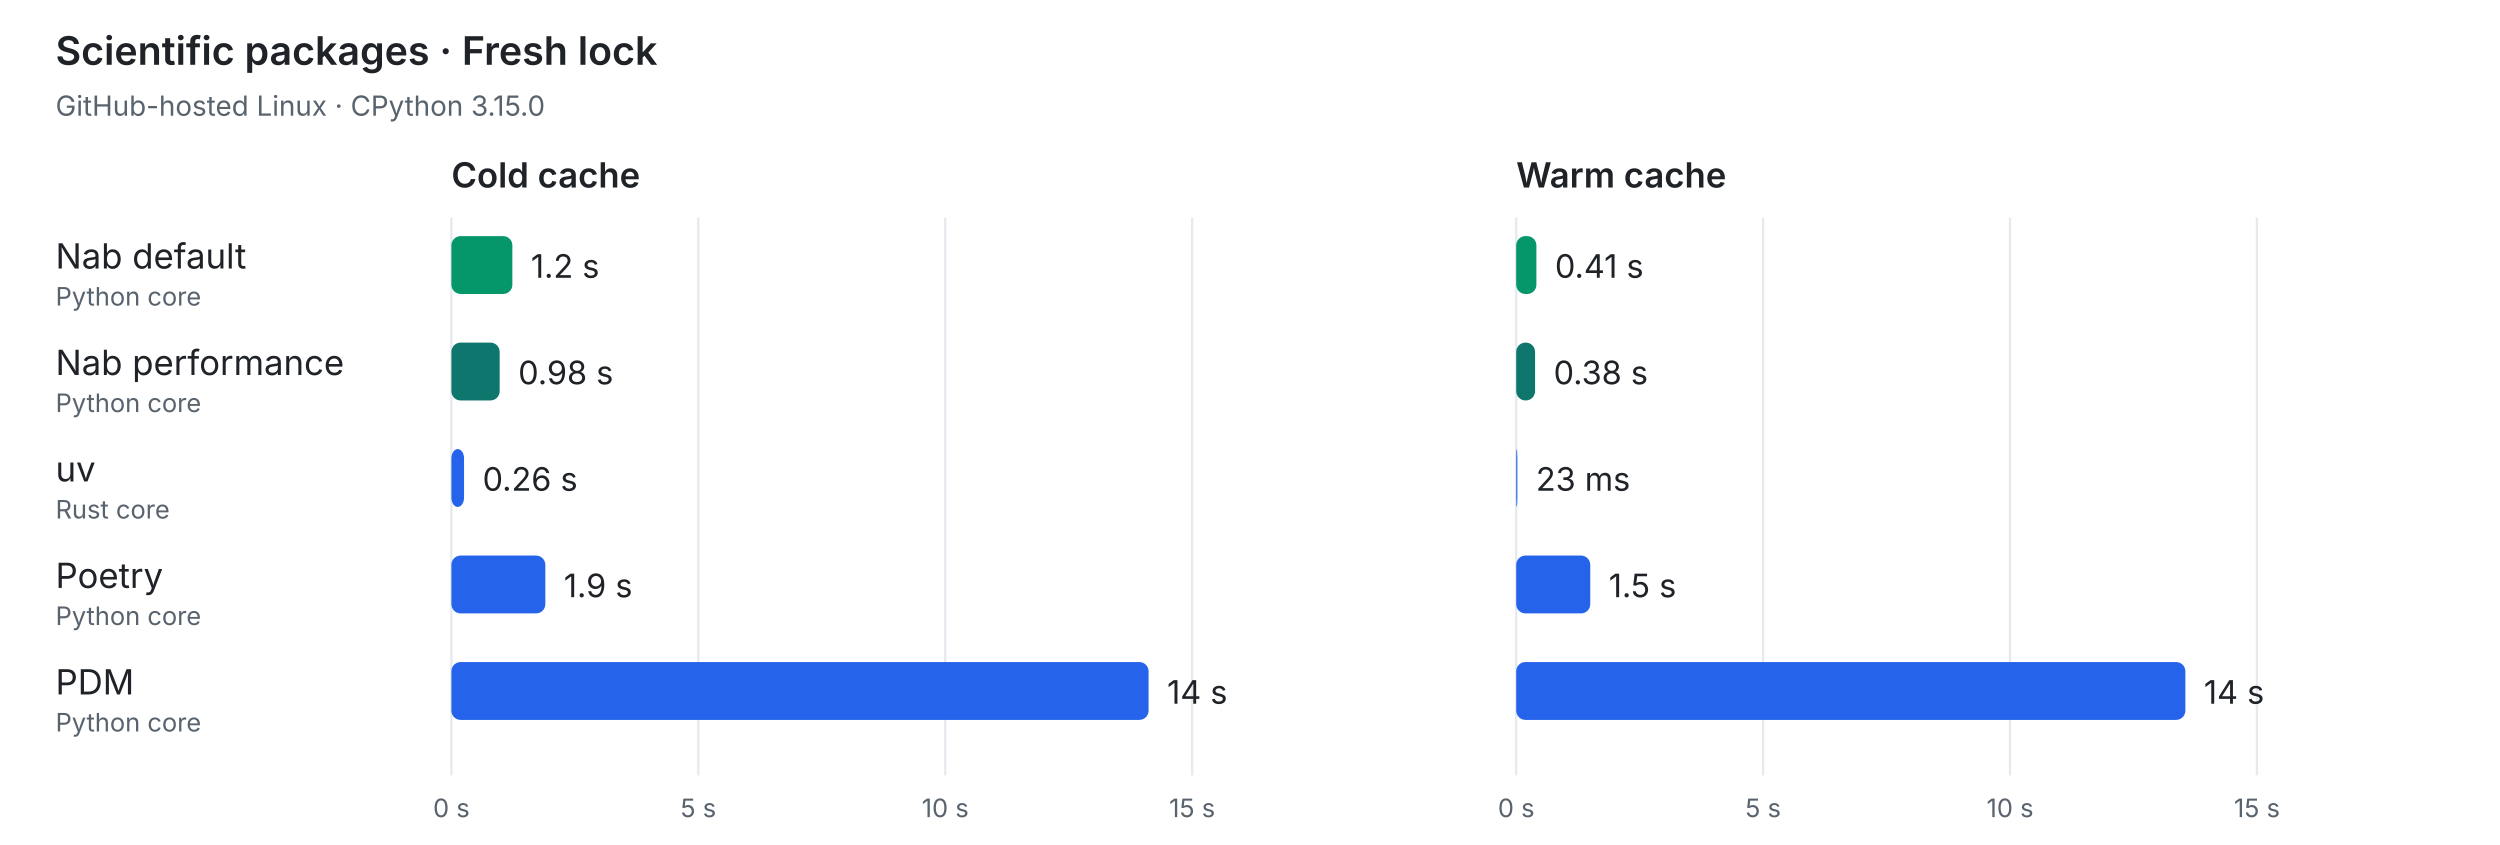
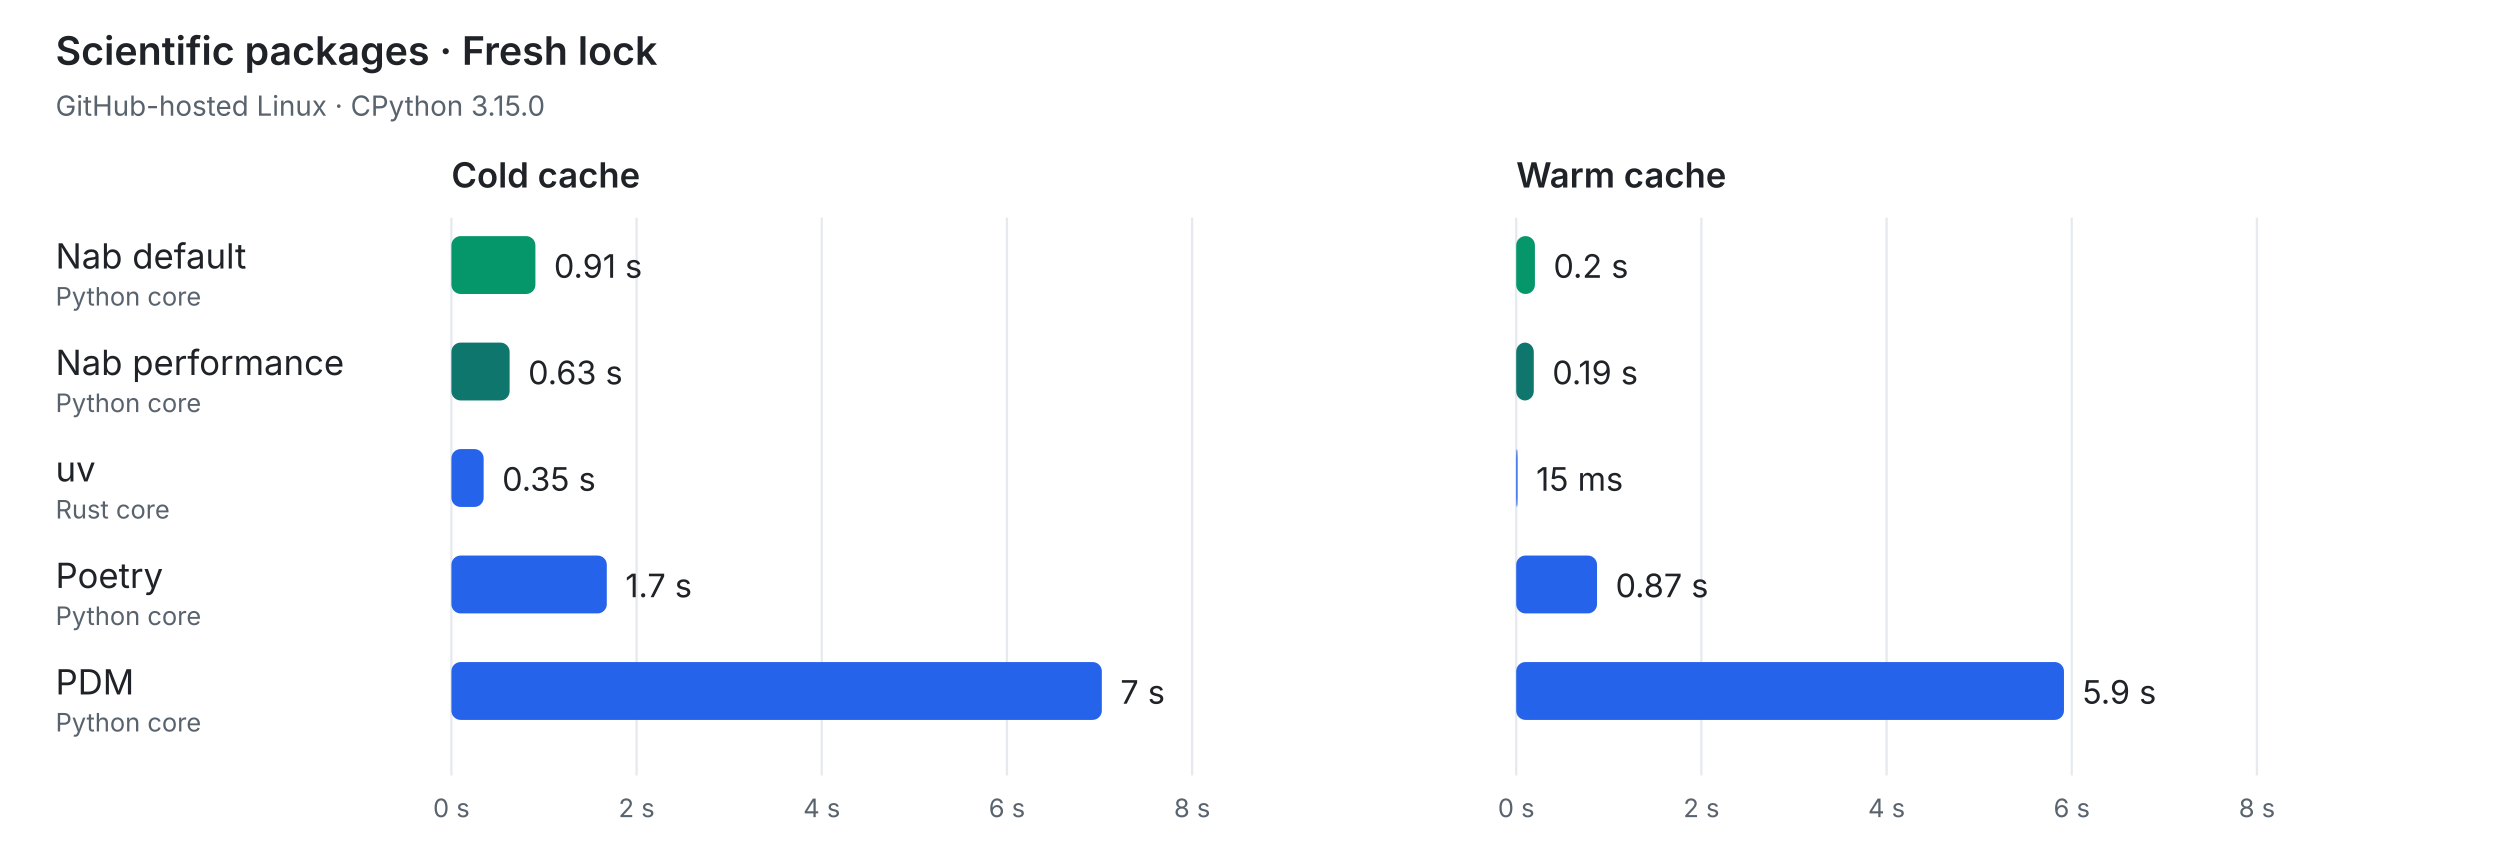
<svg xmlns="http://www.w3.org/2000/svg" width="1080" height="365" viewBox="0 0 1080 365" role="img" aria-labelledby="title desc">
  <g font-family="-apple-system, BlinkMacSystemFont, Segoe UI, sans-serif">
    <text x="24" y="28" fill="#1f2328" font-size="17" font-weight="600">Scientific packages · Fresh lock</text>
    <text x="24" y="50" fill="#59636e" font-size="12">GitHub-hosted Linux · CPython 3.15.0</text>
    <text x="195" y="81" fill="#1f2328" font-size="15" font-weight="600">Cold cache</text>
    <path d="M195.000 94V335" stroke="#d1d9e0" stroke-opacity="0.55" />
    <text x="195.000" y="353" fill="#59636e" font-size="11" text-anchor="middle">0 s</text>
-     <path d="M301.667 94V335" stroke="#d1d9e0" stroke-opacity="0.55" />
-     <text x="301.667" y="353" fill="#59636e" font-size="11" text-anchor="middle">5 s</text>
-     <path d="M408.333 94V335" stroke="#d1d9e0" stroke-opacity="0.55" />
-     <text x="408.333" y="353" fill="#59636e" font-size="11" text-anchor="middle">10 s</text>
+     <path d="M275.000 94V335" stroke="#d1d9e0" stroke-opacity="0.55" />
+     <text x="275.000" y="353" fill="#59636e" font-size="11" text-anchor="middle">2 s</text>
+     <path d="M355.000 94V335" stroke="#d1d9e0" stroke-opacity="0.55" />
+     <text x="355.000" y="353" fill="#59636e" font-size="11" text-anchor="middle">4 s</text>
+     <path d="M435.000 94V335" stroke="#d1d9e0" stroke-opacity="0.55" />
+     <text x="435.000" y="353" fill="#59636e" font-size="11" text-anchor="middle">6 s</text>
    <path d="M515.000 94V335" stroke="#d1d9e0" stroke-opacity="0.55" />
-     <text x="515.000" y="353" fill="#59636e" font-size="11" text-anchor="middle">15 s</text>
-     <rect id="cold-nab-default" x="195" y="102" width="26.345" height="25" rx="4" fill="#059669" />
-     <text x="229.345" y="120" fill="#1f2328" font-size="14">1.2 s</text>
-     <rect id="cold-nab-performance" x="195" y="148" width="20.861" height="25" rx="4" fill="#0f766e" />
-     <text x="223.861" y="166" fill="#1f2328" font-size="14">0.98 s</text>
-     <rect id="cold-uv" x="195" y="194" width="5.468" height="25" rx="4" fill="#2563eb" />
-     <text x="208.468" y="212" fill="#1f2328" font-size="14">0.26 s</text>
-     <rect id="cold-poetry" x="195" y="240" width="40.580" height="25" rx="4" fill="#2563eb" />
-     <text x="243.580" y="258" fill="#1f2328" font-size="14">1.9 s</text>
-     <rect id="cold-pdm" x="195" y="286" width="301.187" height="25" rx="4" fill="#2563eb" />
-     <text x="504.187" y="304" fill="#1f2328" font-size="14">14 s</text>
+     <text x="515.000" y="353" fill="#59636e" font-size="11" text-anchor="middle">8 s</text>
+     <rect id="cold-nab-default" x="195" y="102" width="36.295" height="25" rx="4" fill="#059669" />
+     <text x="239.295" y="120" fill="#1f2328" font-size="14">0.91 s</text>
+     <rect id="cold-nab-performance" x="195" y="148" width="25.158" height="25" rx="4" fill="#0f766e" />
+     <text x="228.158" y="166" fill="#1f2328" font-size="14">0.63 s</text>
+     <rect id="cold-uv" x="195" y="194" width="13.936" height="25" rx="4" fill="#2563eb" />
+     <text x="216.936" y="212" fill="#1f2328" font-size="14">0.35 s</text>
+     <rect id="cold-poetry" x="195" y="240" width="67.141" height="25" rx="4" fill="#2563eb" />
+     <text x="270.141" y="258" fill="#1f2328" font-size="14">1.7 s</text>
+     <rect id="cold-pdm" x="195" y="286" width="280.992" height="25" rx="4" fill="#2563eb" />
+     <text x="483.992" y="304" fill="#1f2328" font-size="14">7 s</text>
    <text x="655" y="81" fill="#1f2328" font-size="15" font-weight="600">Warm cache</text>
    <path d="M655.000 94V335" stroke="#d1d9e0" stroke-opacity="0.55" />
    <text x="655.000" y="353" fill="#59636e" font-size="11" text-anchor="middle">0 s</text>
-     <path d="M761.667 94V335" stroke="#d1d9e0" stroke-opacity="0.55" />
-     <text x="761.667" y="353" fill="#59636e" font-size="11" text-anchor="middle">5 s</text>
-     <path d="M868.333 94V335" stroke="#d1d9e0" stroke-opacity="0.55" />
-     <text x="868.333" y="353" fill="#59636e" font-size="11" text-anchor="middle">10 s</text>
+     <path d="M735.000 94V335" stroke="#d1d9e0" stroke-opacity="0.55" />
+     <text x="735.000" y="353" fill="#59636e" font-size="11" text-anchor="middle">2 s</text>
+     <path d="M815.000 94V335" stroke="#d1d9e0" stroke-opacity="0.55" />
+     <text x="815.000" y="353" fill="#59636e" font-size="11" text-anchor="middle">4 s</text>
+     <path d="M895.000 94V335" stroke="#d1d9e0" stroke-opacity="0.55" />
+     <text x="895.000" y="353" fill="#59636e" font-size="11" text-anchor="middle">6 s</text>
    <path d="M975.000 94V335" stroke="#d1d9e0" stroke-opacity="0.55" />
-     <text x="975.000" y="353" fill="#59636e" font-size="11" text-anchor="middle">15 s</text>
-     <rect id="hot-nab-default" x="655" y="102" width="8.725" height="25" rx="4" fill="#059669" />
-     <text x="671.725" y="120" fill="#1f2328" font-size="14">0.41 s</text>
-     <rect id="hot-nab-performance" x="655" y="148" width="8.150" height="25" rx="4" fill="#0f766e" />
-     <text x="671.150" y="166" fill="#1f2328" font-size="14">0.38 s</text>
-     <rect id="hot-uv" x="655" y="194" width="0.493" height="25" rx="4" fill="#2563eb" />
-     <text x="663.493" y="212" fill="#1f2328" font-size="14">23 ms</text>
-     <rect id="hot-poetry" x="655" y="240" width="31.991" height="25" rx="4" fill="#2563eb" />
-     <text x="694.991" y="258" fill="#1f2328" font-size="14">1.5 s</text>
-     <rect id="hot-pdm" x="655" y="286" width="289.075" height="25" rx="4" fill="#2563eb" />
-     <text x="952.075" y="304" fill="#1f2328" font-size="14">14 s</text>
+     <text x="975.000" y="353" fill="#59636e" font-size="11" text-anchor="middle">8 s</text>
+     <rect id="hot-nab-default" x="655" y="102" width="8.086" height="25" rx="4" fill="#059669" />
+     <text x="671.086" y="120" fill="#1f2328" font-size="14">0.2 s</text>
+     <rect id="hot-nab-performance" x="655" y="148" width="7.593" height="25" rx="4" fill="#0f766e" />
+     <text x="670.593" y="166" fill="#1f2328" font-size="14">0.19 s</text>
+     <rect id="hot-uv" x="655" y="194" width="0.603" height="25" rx="4" fill="#2563eb" />
+     <text x="663.603" y="212" fill="#1f2328" font-size="14">15 ms</text>
+     <rect id="hot-poetry" x="655" y="240" width="34.918" height="25" rx="4" fill="#2563eb" />
+     <text x="697.918" y="258" fill="#1f2328" font-size="14">0.87 s</text>
+     <rect id="hot-pdm" x="655" y="286" width="236.638" height="25" rx="4" fill="#2563eb" />
+     <text x="899.638" y="304" fill="#1f2328" font-size="14">5.9 s</text>
    <text x="24" y="116" fill="#1f2328" font-size="15">Nab default</text>
    <text x="24" y="132" fill="#59636e" font-size="11">Python core</text>
    <text x="24" y="162" fill="#1f2328" font-size="15">Nab performance</text>
    <text x="24" y="178" fill="#59636e" font-size="11">Python core</text>
    <text x="24" y="208" fill="#1f2328" font-size="15">uv</text>
    <text x="24" y="224" fill="#59636e" font-size="11">Rust core</text>
    <text x="24" y="254" fill="#1f2328" font-size="15">Poetry</text>
    <text x="24" y="270" fill="#59636e" font-size="11">Python core</text>
    <text x="24" y="300" fill="#1f2328" font-size="15">PDM</text>
    <text x="24" y="316" fill="#59636e" font-size="11">Python core</text>
  </g>
</svg>
